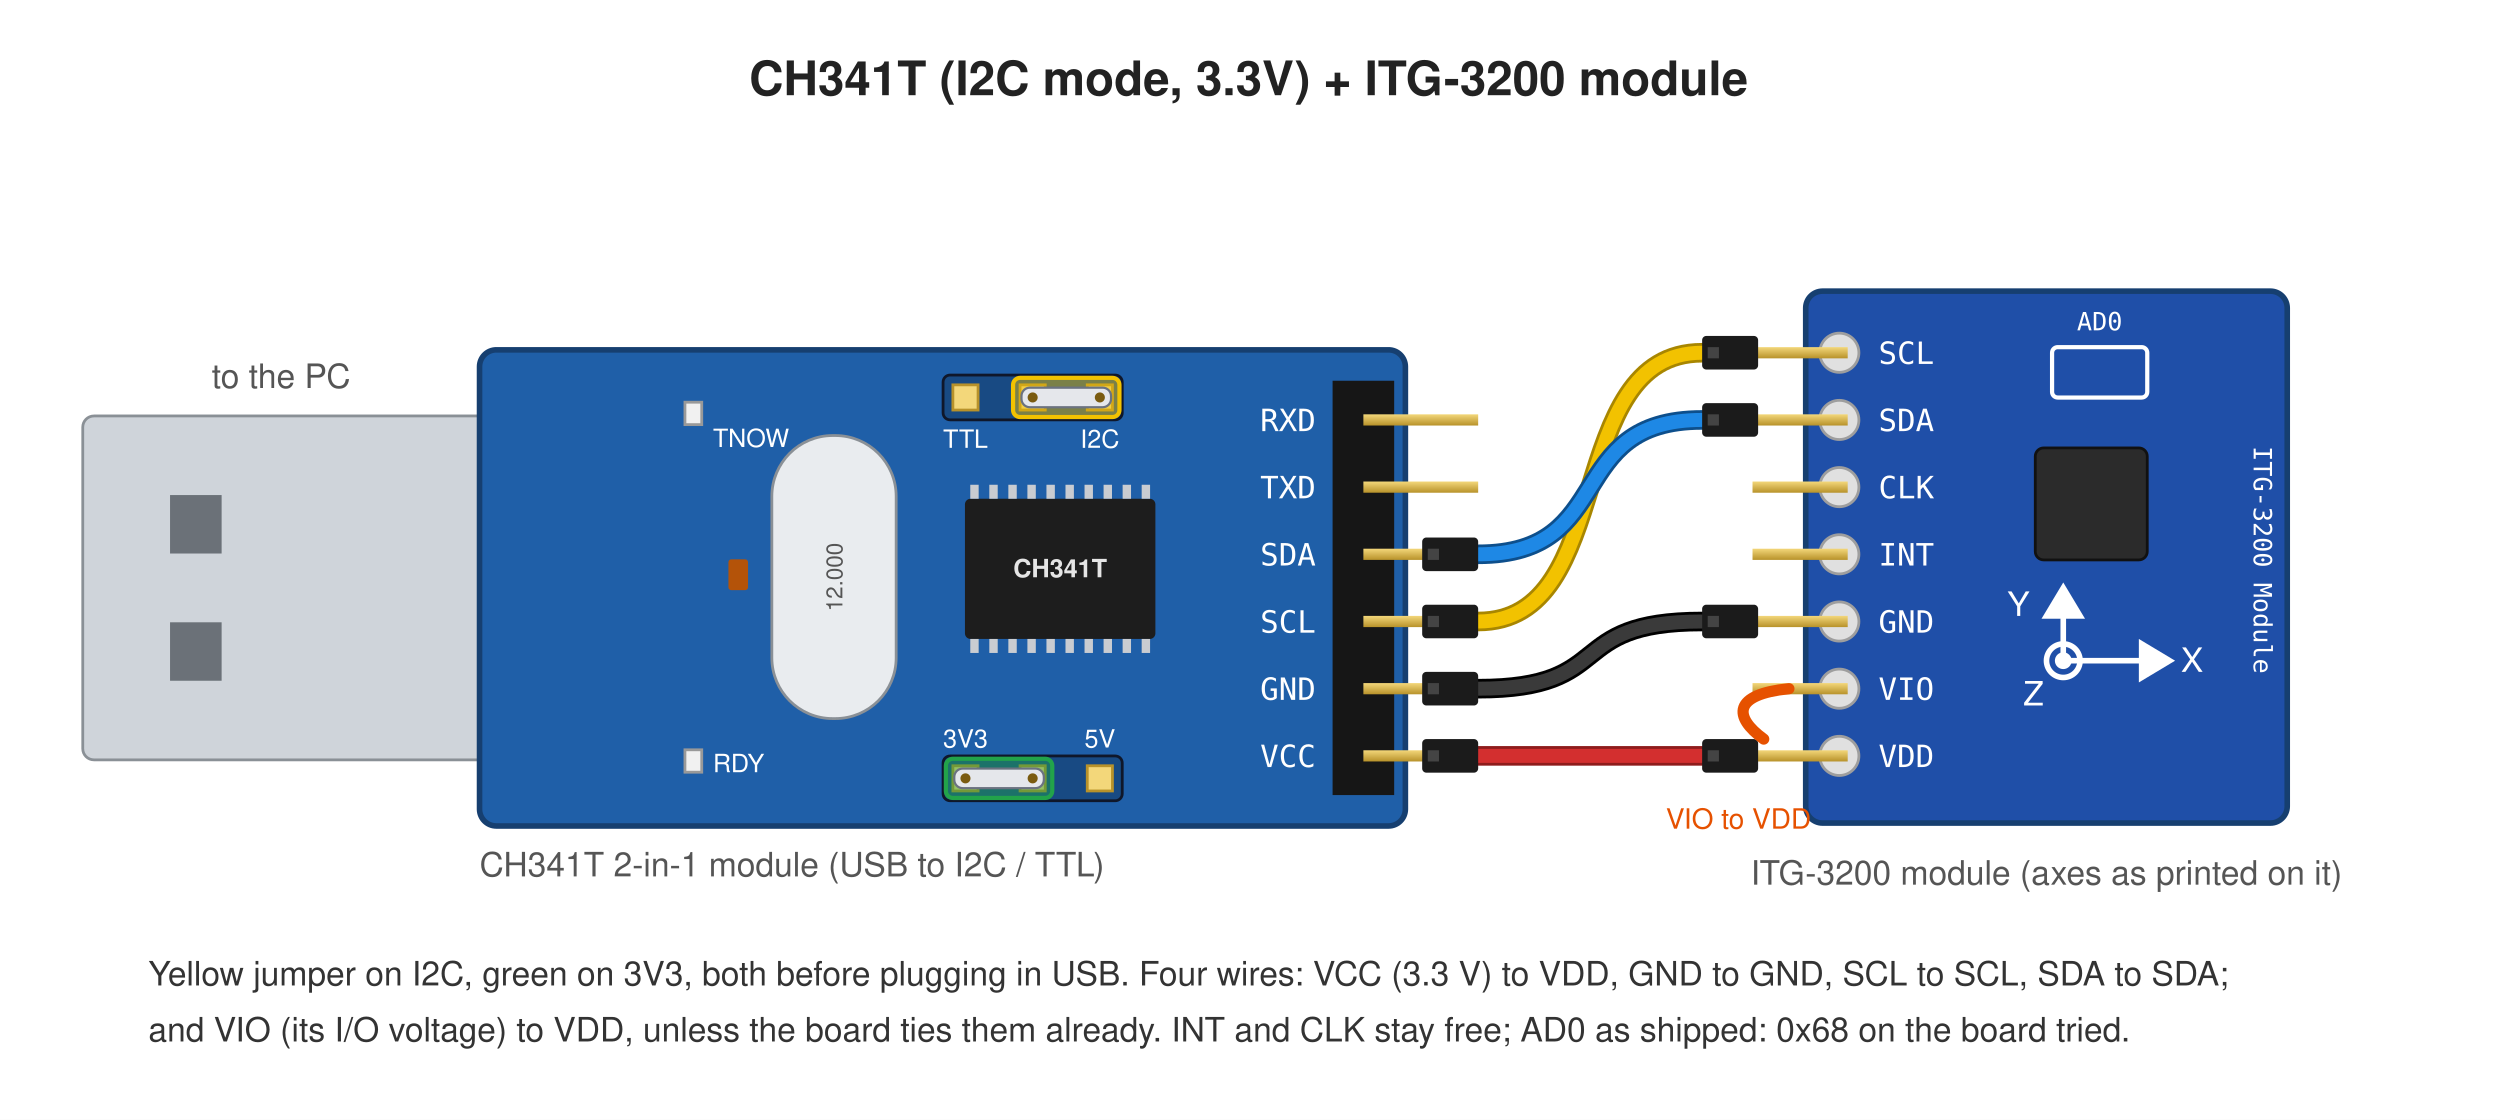
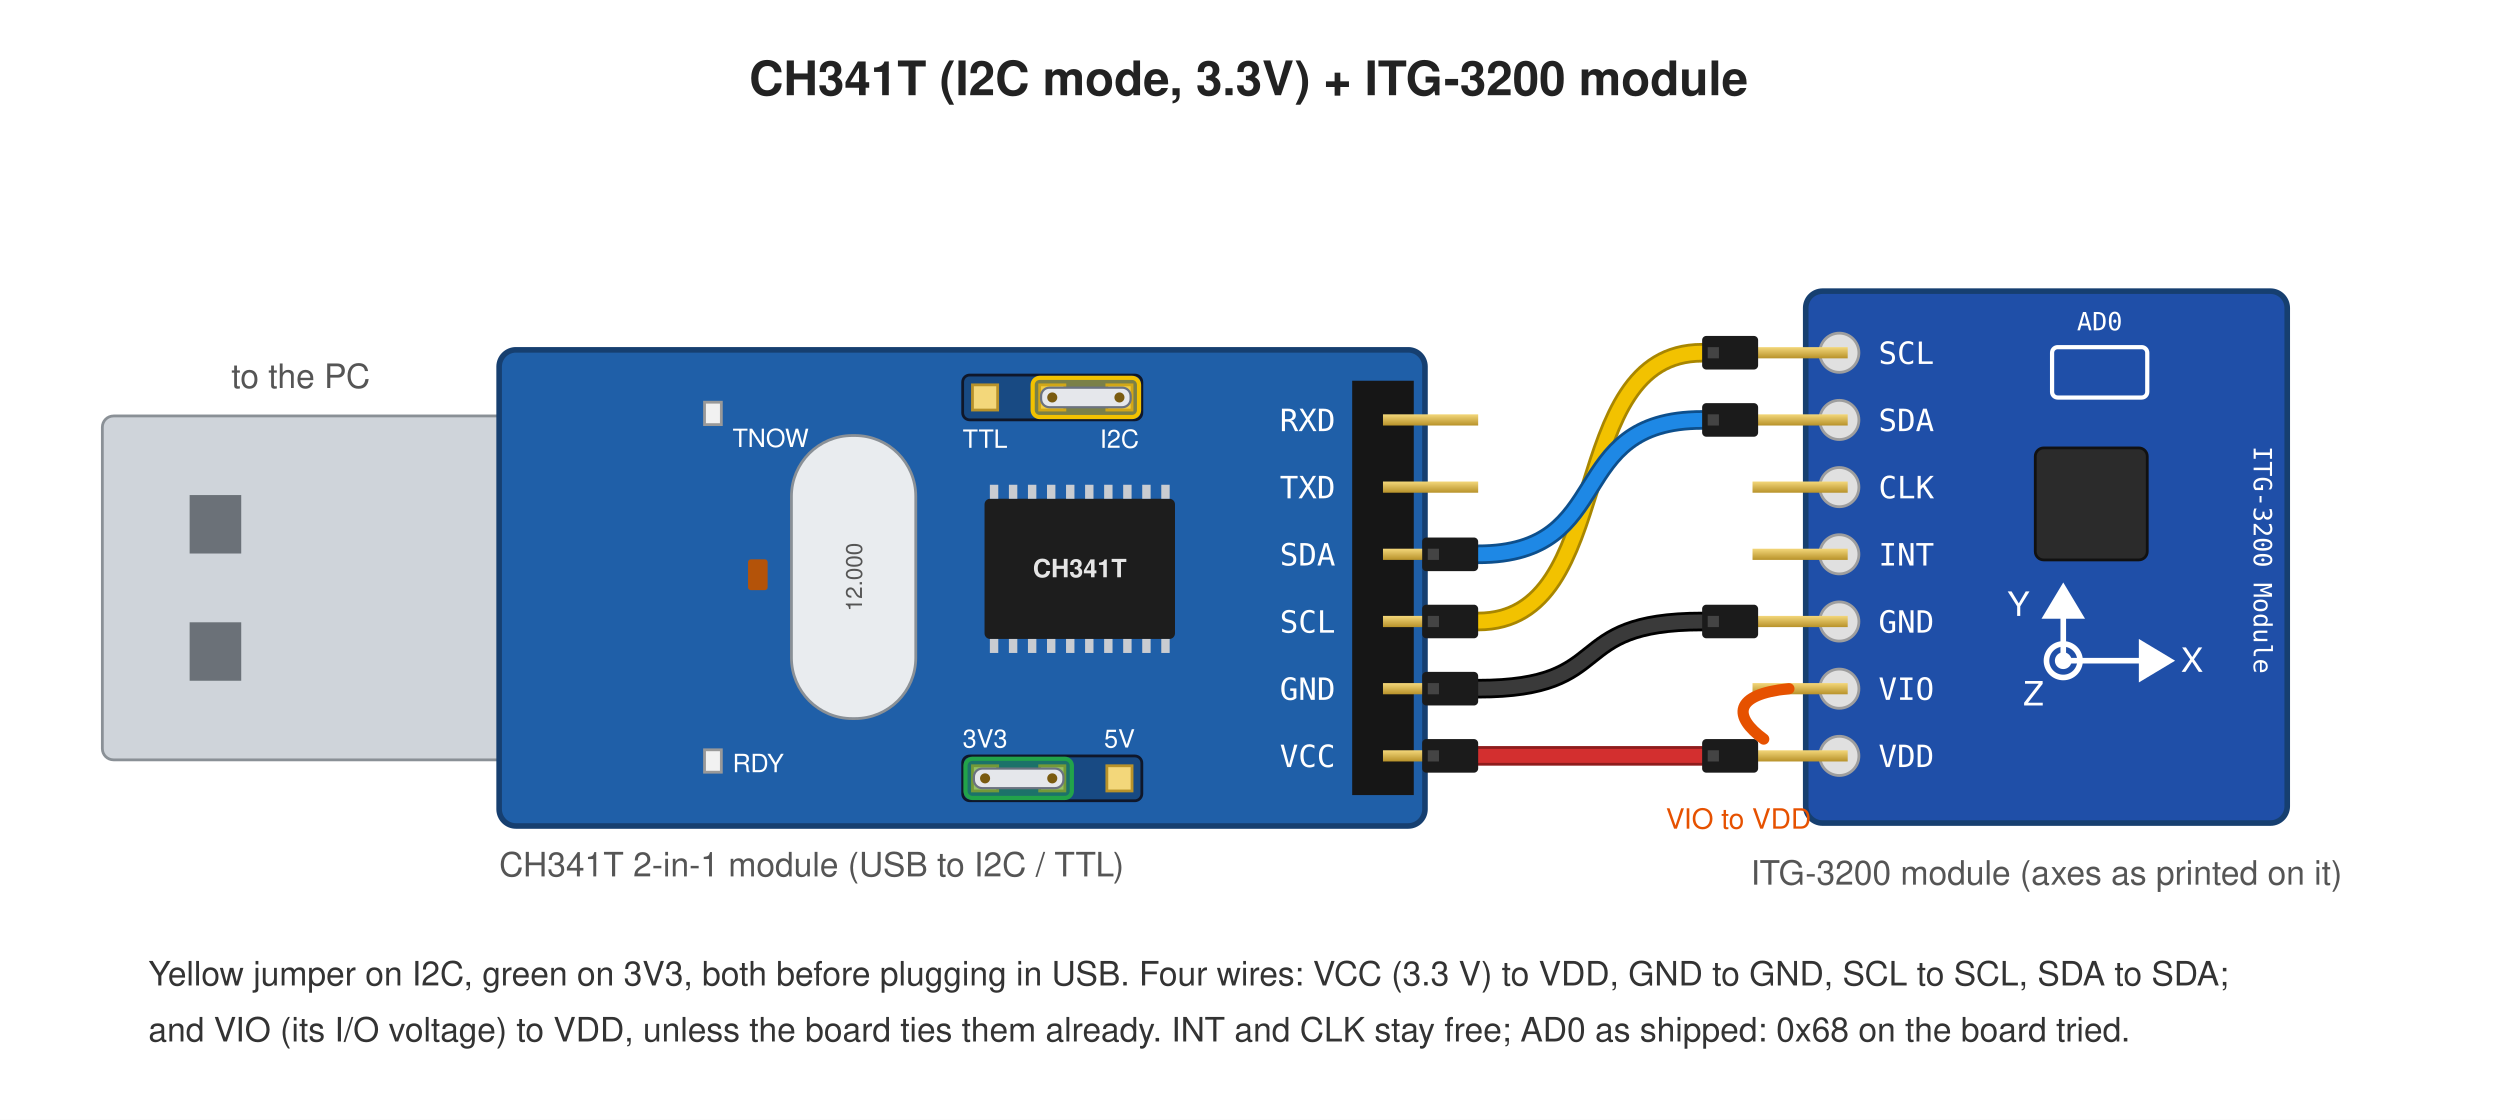
<svg xmlns="http://www.w3.org/2000/svg" viewBox="0 0 893 400" width="893" height="400" font-family="Helvetica, Arial, sans-serif">
  <style>@media (prefers-color-scheme: dark) { .bg { fill-opacity: 0.85 } }</style>
  <defs>
    <linearGradient id="metal" x1="0" y1="0" x2="0" y2="1">
      <stop offset="0" stop-color="#e9ecef" />
      <stop offset="0.5" stop-color="#b8bec5" />
      <stop offset="1" stop-color="#d9dde1" />
    </linearGradient>
    <linearGradient id="pin" x1="0" y1="0" x2="0" y2="1">
      <stop offset="0" stop-color="#f3d77a" />
      <stop offset="1" stop-color="#b8922a" />
    </linearGradient>
    <g id="dupont">
      <rect x="0" y="-6" width="20" height="12" rx="1.5" fill="#1b1b1b" />
      <rect x="2" y="-2" width="4" height="4" fill="#444" />
    </g>
  </defs>
  <rect class="bg" width="893" height="400" fill="#ffffff" />
  <text x="446" y="34" text-anchor="middle" font-size="17" font-weight="bold" fill="#222">CH341T (I2C mode, 3.3V) + ITG-3200 module</text>
-   <text x="100.425" y="138.583" text-anchor="middle" font-size="12" fill="#555">to the PC</text>
-   <rect x="29.559" y="148.583" width="179.528" height="122.835" rx="4" fill="#cfd4da" stroke="#8a9096" />
-   <rect x="60.74" y="176.835" width="18.425" height="20.882" fill="#6b7178" />
-   <rect x="60.74" y="222.283" width="18.425" height="20.882" fill="#6b7178" />
-   <rect x="171.291" y="124.961" width="330.709" height="170.079" rx="6" fill="#1f5fa8" stroke="#163f70" stroke-width="2" />
-   <text x="171.291" y="313.039" font-size="12" fill="#555">CH341T 2-in-1 module (USB to I2C / TTL)</text>
-   <rect x="476.0" y="136.0" width="22" height="148.0" fill="#161616" />
+   <text x="107.425" y="138.583" text-anchor="middle" font-size="12" fill="#555">to the PC</text>
+   <rect x="36.559" y="148.583" width="179.528" height="122.835" rx="4" fill="#cfd4da" stroke="#8a9096" />
+   <rect x="67.74" y="176.835" width="18.425" height="20.882" fill="#6b7178" />
+   <rect x="67.74" y="222.283" width="18.425" height="20.882" fill="#6b7178" />
+   <rect x="178.291" y="124.961" width="330.709" height="170.079" rx="6" fill="#1f5fa8" stroke="#163f70" stroke-width="2" />
+   <text x="178.291" y="313.039" font-size="12" fill="#555">CH341T 2-in-1 module (USB to I2C / TTL)</text>
+   <rect x="483.0" y="136.0" width="22" height="148.0" fill="#161616" />
  <g fill="url(#pin)">
-     <rect x="487.0" y="148.0" width="41.0" height="4" />
-     <rect x="487.0" y="172.0" width="41.0" height="4" />
-     <rect x="487.0" y="196.0" width="41.0" height="4" />
-     <rect x="487.0" y="220.0" width="41.0" height="4" />
-     <rect x="487.0" y="244.0" width="41.0" height="4" />
-     <rect x="487.0" y="268.0" width="41.0" height="4" />
+     <rect x="494.0" y="148.0" width="34.0" height="4" />
+     <rect x="494.0" y="172.0" width="34.0" height="4" />
+     <rect x="494.0" y="196.0" width="34.0" height="4" />
+     <rect x="494.0" y="220.0" width="34.0" height="4" />
+     <rect x="494.0" y="244.0" width="34.0" height="4" />
+     <rect x="494.0" y="268.0" width="34.0" height="4" />
  </g>
  <g font-size="11" fill="#fff" font-family="Menlo, Consolas, monospace" text-anchor="end">
-     <text x="470.0" y="154.0">RXD</text>
-     <text x="470.0" y="178.0">TXD</text>
-     <text x="470.0" y="202.0">SDA</text>
-     <text x="470.0" y="226.0">SCL</text>
-     <text x="470.0" y="250.0">GND</text>
-     <text x="470.0" y="274.0">VCC</text>
+     <text x="477.0" y="154.0">RXD</text>
+     <text x="477.0" y="178.0">TXD</text>
+     <text x="477.0" y="202.0">SDA</text>
+     <text x="477.0" y="226.0">SCL</text>
+     <text x="477.0" y="250.0">GND</text>
+     <text x="477.0" y="274.0">VCC</text>
  </g>
-   <rect x="344.677" y="178.157" width="68.031" height="50.079" rx="2" fill="#1d1d1d" />
-   <rect x="346.579" y="173.157" width="3" height="5" fill="#c9ccd1" />
-   <rect x="346.579" y="228.236" width="3" height="5" fill="#c9ccd1" />
-   <rect x="353.382" y="173.157" width="3" height="5" fill="#c9ccd1" />
-   <rect x="353.382" y="228.236" width="3" height="5" fill="#c9ccd1" />
-   <rect x="360.185" y="173.157" width="3" height="5" fill="#c9ccd1" />
-   <rect x="360.185" y="228.236" width="3" height="5" fill="#c9ccd1" />
-   <rect x="366.988" y="173.157" width="3" height="5" fill="#c9ccd1" />
-   <rect x="366.988" y="228.236" width="3" height="5" fill="#c9ccd1" />
-   <rect x="373.791" y="173.157" width="3" height="5" fill="#c9ccd1" />
-   <rect x="373.791" y="228.236" width="3" height="5" fill="#c9ccd1" />
-   <rect x="380.594" y="173.157" width="3" height="5" fill="#c9ccd1" />
-   <rect x="380.594" y="228.236" width="3" height="5" fill="#c9ccd1" />
-   <rect x="387.398" y="173.157" width="3" height="5" fill="#c9ccd1" />
-   <rect x="387.398" y="228.236" width="3" height="5" fill="#c9ccd1" />
-   <rect x="394.201" y="173.157" width="3" height="5" fill="#c9ccd1" />
-   <rect x="394.201" y="228.236" width="3" height="5" fill="#c9ccd1" />
-   <rect x="401.004" y="173.157" width="3" height="5" fill="#c9ccd1" />
-   <rect x="401.004" y="228.236" width="3" height="5" fill="#c9ccd1" />
-   <rect x="407.807" y="173.157" width="3" height="5" fill="#c9ccd1" />
-   <rect x="407.807" y="228.236" width="3" height="5" fill="#c9ccd1" />
-   <text x="378.693" y="206.197" text-anchor="middle" font-size="9" font-weight="bold" fill="#e5e5e5">CH341T</text>
-   <rect x="275.701" y="155.575" width="44.409" height="101.102" rx="21.732" fill="#e9ecef" stroke="#8a9096" />
-   <text transform="translate(300.9055 206.126) rotate(-90)" text-anchor="middle" font-size="8" fill="#555">12.000</text>
-   <rect x="260.197" y="199.795" width="7" height="11" rx="1" fill="#b45309" />
-   <rect x="336.866" y="133.969" width="64" height="16" rx="2.5" fill="#000" fill-opacity="0.22" stroke="#0f172a" stroke-width="1" />
-   <rect x="388.366" y="137.469" width="9" height="9" fill="#f3d77a" stroke="#b8922a" />
-   <rect x="364.366" y="137.469" width="9" height="9" fill="#f3d77a" stroke="#b8922a" />
-   <rect x="340.366" y="137.469" width="9" height="9" fill="#f3d77a" stroke="#b8922a" />
-   <rect x="361.866" y="134.969" width="38" height="14" rx="2.5" fill="#f2c200" fill-opacity="0.45" stroke="#f2c200" stroke-width="1.5" />
-   <rect x="364.866" y="138.469" width="32" height="7" rx="3" fill="#e5e7eb" stroke="#6b7280" stroke-width="0.8" />
-   <circle cx="368.866" cy="141.969" r="1.8" fill="#7a5b10" />
-   <circle cx="392.866" cy="141.969" r="1.8" fill="#7a5b10" />
-   <rect x="336.866" y="270.031" width="64" height="16" rx="2.5" fill="#000" fill-opacity="0.22" stroke="#0f172a" stroke-width="1" />
-   <rect x="388.366" y="273.531" width="9" height="9" fill="#f3d77a" stroke="#b8922a" />
-   <rect x="364.366" y="273.531" width="9" height="9" fill="#f3d77a" stroke="#b8922a" />
-   <rect x="340.366" y="273.531" width="9" height="9" fill="#f3d77a" stroke="#b8922a" />
-   <rect x="337.866" y="271.031" width="38" height="14" rx="2.5" fill="#22a34a" fill-opacity="0.45" stroke="#22a34a" stroke-width="1.5" />
-   <rect x="340.866" y="274.531" width="32" height="7" rx="3" fill="#e5e7eb" stroke="#6b7280" stroke-width="0.8" />
-   <circle cx="344.866" cy="278.031" r="1.8" fill="#7a5b10" />
-   <circle cx="368.866" cy="278.031" r="1.8" fill="#7a5b10" />
-   <text x="392.866" y="159.969" text-anchor="middle" font-size="9" fill="#fff">I2C</text>
-   <text x="344.866" y="159.969" text-anchor="middle" font-size="9" fill="#fff">TTL</text>
-   <text x="392.866" y="267.031" text-anchor="middle" font-size="9" fill="#fff">5V</text>
-   <text x="344.866" y="267.031" text-anchor="middle" font-size="9" fill="#fff">3V3</text>
-   <rect x="244.661" y="143.669" width="6" height="8" fill="#f1f1f1" stroke="#999" />
-   <text x="254.661" y="159.669" font-size="9" fill="#fff">TNOW</text>
-   <rect x="244.661" y="267.827" width="6" height="8" fill="#f1f1f1" stroke="#999" />
-   <text x="254.661" y="275.827" font-size="9" fill="#fff">RDY</text>
+   <rect x="351.677" y="178.157" width="68.031" height="50.079" rx="2" fill="#1d1d1d" />
+   <rect x="353.579" y="173.157" width="3" height="5" fill="#c9ccd1" />
+   <rect x="353.579" y="228.236" width="3" height="5" fill="#c9ccd1" />
+   <rect x="360.382" y="173.157" width="3" height="5" fill="#c9ccd1" />
+   <rect x="360.382" y="228.236" width="3" height="5" fill="#c9ccd1" />
+   <rect x="367.185" y="173.157" width="3" height="5" fill="#c9ccd1" />
+   <rect x="367.185" y="228.236" width="3" height="5" fill="#c9ccd1" />
+   <rect x="373.988" y="173.157" width="3" height="5" fill="#c9ccd1" />
+   <rect x="373.988" y="228.236" width="3" height="5" fill="#c9ccd1" />
+   <rect x="380.791" y="173.157" width="3" height="5" fill="#c9ccd1" />
+   <rect x="380.791" y="228.236" width="3" height="5" fill="#c9ccd1" />
+   <rect x="387.594" y="173.157" width="3" height="5" fill="#c9ccd1" />
+   <rect x="387.594" y="228.236" width="3" height="5" fill="#c9ccd1" />
+   <rect x="394.398" y="173.157" width="3" height="5" fill="#c9ccd1" />
+   <rect x="394.398" y="228.236" width="3" height="5" fill="#c9ccd1" />
+   <rect x="401.201" y="173.157" width="3" height="5" fill="#c9ccd1" />
+   <rect x="401.201" y="228.236" width="3" height="5" fill="#c9ccd1" />
+   <rect x="408.004" y="173.157" width="3" height="5" fill="#c9ccd1" />
+   <rect x="408.004" y="228.236" width="3" height="5" fill="#c9ccd1" />
+   <rect x="414.807" y="173.157" width="3" height="5" fill="#c9ccd1" />
+   <rect x="414.807" y="228.236" width="3" height="5" fill="#c9ccd1" />
+   <text x="385.693" y="206.197" text-anchor="middle" font-size="9" font-weight="bold" fill="#e5e5e5">CH341T</text>
+   <rect x="282.701" y="155.575" width="44.409" height="101.102" rx="21.732" fill="#e9ecef" stroke="#8a9096" />
+   <text transform="translate(307.9055 206.126) rotate(-90)" text-anchor="middle" font-size="8" fill="#555">12.000</text>
+   <rect x="267.197" y="199.795" width="7" height="11" rx="1" fill="#b45309" />
+   <rect x="343.866" y="133.969" width="64" height="16" rx="2.5" fill="#000" fill-opacity="0.22" stroke="#0f172a" stroke-width="1" />
+   <rect x="395.366" y="137.469" width="9" height="9" fill="#f3d77a" stroke="#b8922a" />
+   <rect x="371.366" y="137.469" width="9" height="9" fill="#f3d77a" stroke="#b8922a" />
+   <rect x="347.366" y="137.469" width="9" height="9" fill="#f3d77a" stroke="#b8922a" />
+   <rect x="368.866" y="134.969" width="38" height="14" rx="2.5" fill="#f2c200" fill-opacity="0.45" stroke="#f2c200" stroke-width="1.5" />
+   <rect x="371.866" y="138.469" width="32" height="7" rx="3" fill="#e5e7eb" stroke="#6b7280" stroke-width="0.8" />
+   <circle cx="375.866" cy="141.969" r="1.8" fill="#7a5b10" />
+   <circle cx="399.866" cy="141.969" r="1.8" fill="#7a5b10" />
+   <rect x="343.866" y="270.031" width="64" height="16" rx="2.5" fill="#000" fill-opacity="0.22" stroke="#0f172a" stroke-width="1" />
+   <rect x="395.366" y="273.531" width="9" height="9" fill="#f3d77a" stroke="#b8922a" />
+   <rect x="371.366" y="273.531" width="9" height="9" fill="#f3d77a" stroke="#b8922a" />
+   <rect x="347.366" y="273.531" width="9" height="9" fill="#f3d77a" stroke="#b8922a" />
+   <rect x="344.866" y="271.031" width="38" height="14" rx="2.5" fill="#22a34a" fill-opacity="0.45" stroke="#22a34a" stroke-width="1.5" />
+   <rect x="347.866" y="274.531" width="32" height="7" rx="3" fill="#e5e7eb" stroke="#6b7280" stroke-width="0.8" />
+   <circle cx="351.866" cy="278.031" r="1.8" fill="#7a5b10" />
+   <circle cx="375.866" cy="278.031" r="1.8" fill="#7a5b10" />
+   <text x="399.866" y="159.969" text-anchor="middle" font-size="9" fill="#fff">I2C</text>
+   <text x="351.866" y="159.969" text-anchor="middle" font-size="9" fill="#fff">TTL</text>
+   <text x="399.866" y="267.031" text-anchor="middle" font-size="9" fill="#fff">5V</text>
+   <text x="351.866" y="267.031" text-anchor="middle" font-size="9" fill="#fff">3V3</text>
+   <rect x="251.661" y="143.669" width="6" height="8" fill="#f1f1f1" stroke="#999" />
+   <text x="261.661" y="159.669" font-size="9" fill="#fff">TNOW</text>
+   <rect x="251.661" y="267.827" width="6" height="8" fill="#f1f1f1" stroke="#999" />
+   <text x="261.661" y="275.827" font-size="9" fill="#fff">RDY</text>
  <g transform="translate(33 0)">
    <rect x="612" y="104" width="172" height="190" rx="6" fill="#1f4fa8" stroke="#163f70" stroke-width="2" />
    <g fill="#e0e0e0" stroke="#9e9e9e">
      <circle cx="624" cy="126" r="7" />
      <circle cx="624" cy="150" r="7" />
      <circle cx="624" cy="174" r="7" />
      <circle cx="624" cy="198" r="7" />
      <circle cx="624" cy="222" r="7" />
      <circle cx="624" cy="246" r="7" />
      <circle cx="624" cy="270" r="7" />
    </g>
    <g fill="url(#pin)">
      <rect x="593" y="124" width="34" height="4" />
      <rect x="593" y="148" width="34" height="4" />
      <rect x="593" y="172" width="34" height="4" />
      <rect x="593" y="196" width="34" height="4" />
      <rect x="593" y="220" width="34" height="4" />
      <rect x="593" y="244" width="34" height="4" />
      <rect x="593" y="268" width="34" height="4" />
    </g>
    <g font-size="11" fill="#fff" font-family="Menlo, Consolas, monospace">
      <text x="638" y="130">SCL</text>
      <text x="638" y="154">SDA</text>
      <text x="638" y="178">CLK</text>
      <text x="638" y="202">INT</text>
      <text x="638" y="226">GND</text>
      <text x="638" y="250">VIO</text>
      <text x="638" y="274">VDD</text>
    </g>
    <rect x="694" y="160" width="40" height="40" rx="3" fill="#2b2b2b" stroke="#111" />
    <rect x="700" y="124" width="34" height="18" rx="2" fill="none" stroke="#fff" stroke-width="1.5" />
    <text x="717" y="118" text-anchor="middle" font-size="9" fill="#fff" font-family="Menlo, Consolas, monospace">AD0</text>
    <text x="772" y="200" text-anchor="middle" font-size="9" fill="#fff" font-family="Menlo, Consolas, monospace" transform="rotate(90 772 200)">ITG-3200 Module</text>
    <g stroke="#fff" stroke-width="2" fill="#fff" font-size="12" font-family="Helvetica, Arial, sans-serif">
      <line x1="704" y1="236" x2="738" y2="236" />
      <path d="M732 230 L742 236 L732 242 z" />
      <text x="746" y="240" stroke="none">X</text>
      <line x1="704" y1="236" x2="704" y2="214" />
      <path d="M698 220 L704 210 L710 220 z" />
      <text x="692" y="220" stroke="none" text-anchor="end">Y</text>
      <circle cx="704" cy="236" r="6" fill="none" />
      <circle cx="704" cy="236" r="2" />
      <text x="697" y="252" stroke="none" text-anchor="end">Z</text>
    </g>
    <text x="698" y="316" text-anchor="middle" font-size="12" fill="#555">ITG-3200 module (axes as printed on it)</text>
    <g stroke-linecap="round" fill="none">
      <path d="M495 270 C 545 270, 525 270, 575 270" stroke="#8e1c1c" stroke-width="7" />
      <path d="M495 270 C 545 270, 525 270, 575 270" stroke="#d32f2f" stroke-width="5" />
      <path d="M495 246 C 545 246, 525 222, 575 222" stroke="#000" stroke-width="7" />
      <path d="M495 246 C 545 246, 525 222, 575 222" stroke="#3a3a3a" stroke-width="5" />
      <path d="M495 222 C 545 222, 525 126, 575 126" stroke="#a88600" stroke-width="7" />
      <path d="M495 222 C 545 222, 525 126, 575 126" stroke="#f2c200" stroke-width="5" />
      <path d="M495 198 C 545 198, 525 150, 575 150" stroke="#0d4f8c" stroke-width="7" />
      <path d="M495 198 C 545 198, 525 150, 575 150" stroke="#1e88e5" stroke-width="5" />
    </g>
    <use href="#dupont" x="475" y="270" />
    <use href="#dupont" x="475" y="246" />
    <use href="#dupont" x="475" y="222" />
    <use href="#dupont" x="475" y="198" />
    <use href="#dupont" x="575" y="270" />
    <use href="#dupont" x="575" y="222" />
    <use href="#dupont" x="575" y="126" />
    <use href="#dupont" x="575" y="150" />
    <path d="M606 246 C 586 248, 586 256, 597 264" fill="none" stroke="#e65100" stroke-width="4" stroke-linecap="round" />
    <text x="588" y="296" text-anchor="middle" font-size="10" fill="#e65100">VIO to VDD</text>
    <g font-size="12" fill="#333">
      <text x="20" y="352">Yellow jumper on I2C, green on 3V3, both before plugging in USB. Four wires: VCC (3.3 V) to VDD, GND to GND, SCL to SCL, SDA to SDA;</text>
      <text x="20" y="372">and VIO (its I/O voltage) to VDD, unless the board ties them already. INT and CLK stay free; AD0 as shipped: 0x68 on the board tried.</text>
    </g>
  </g>
</svg>
